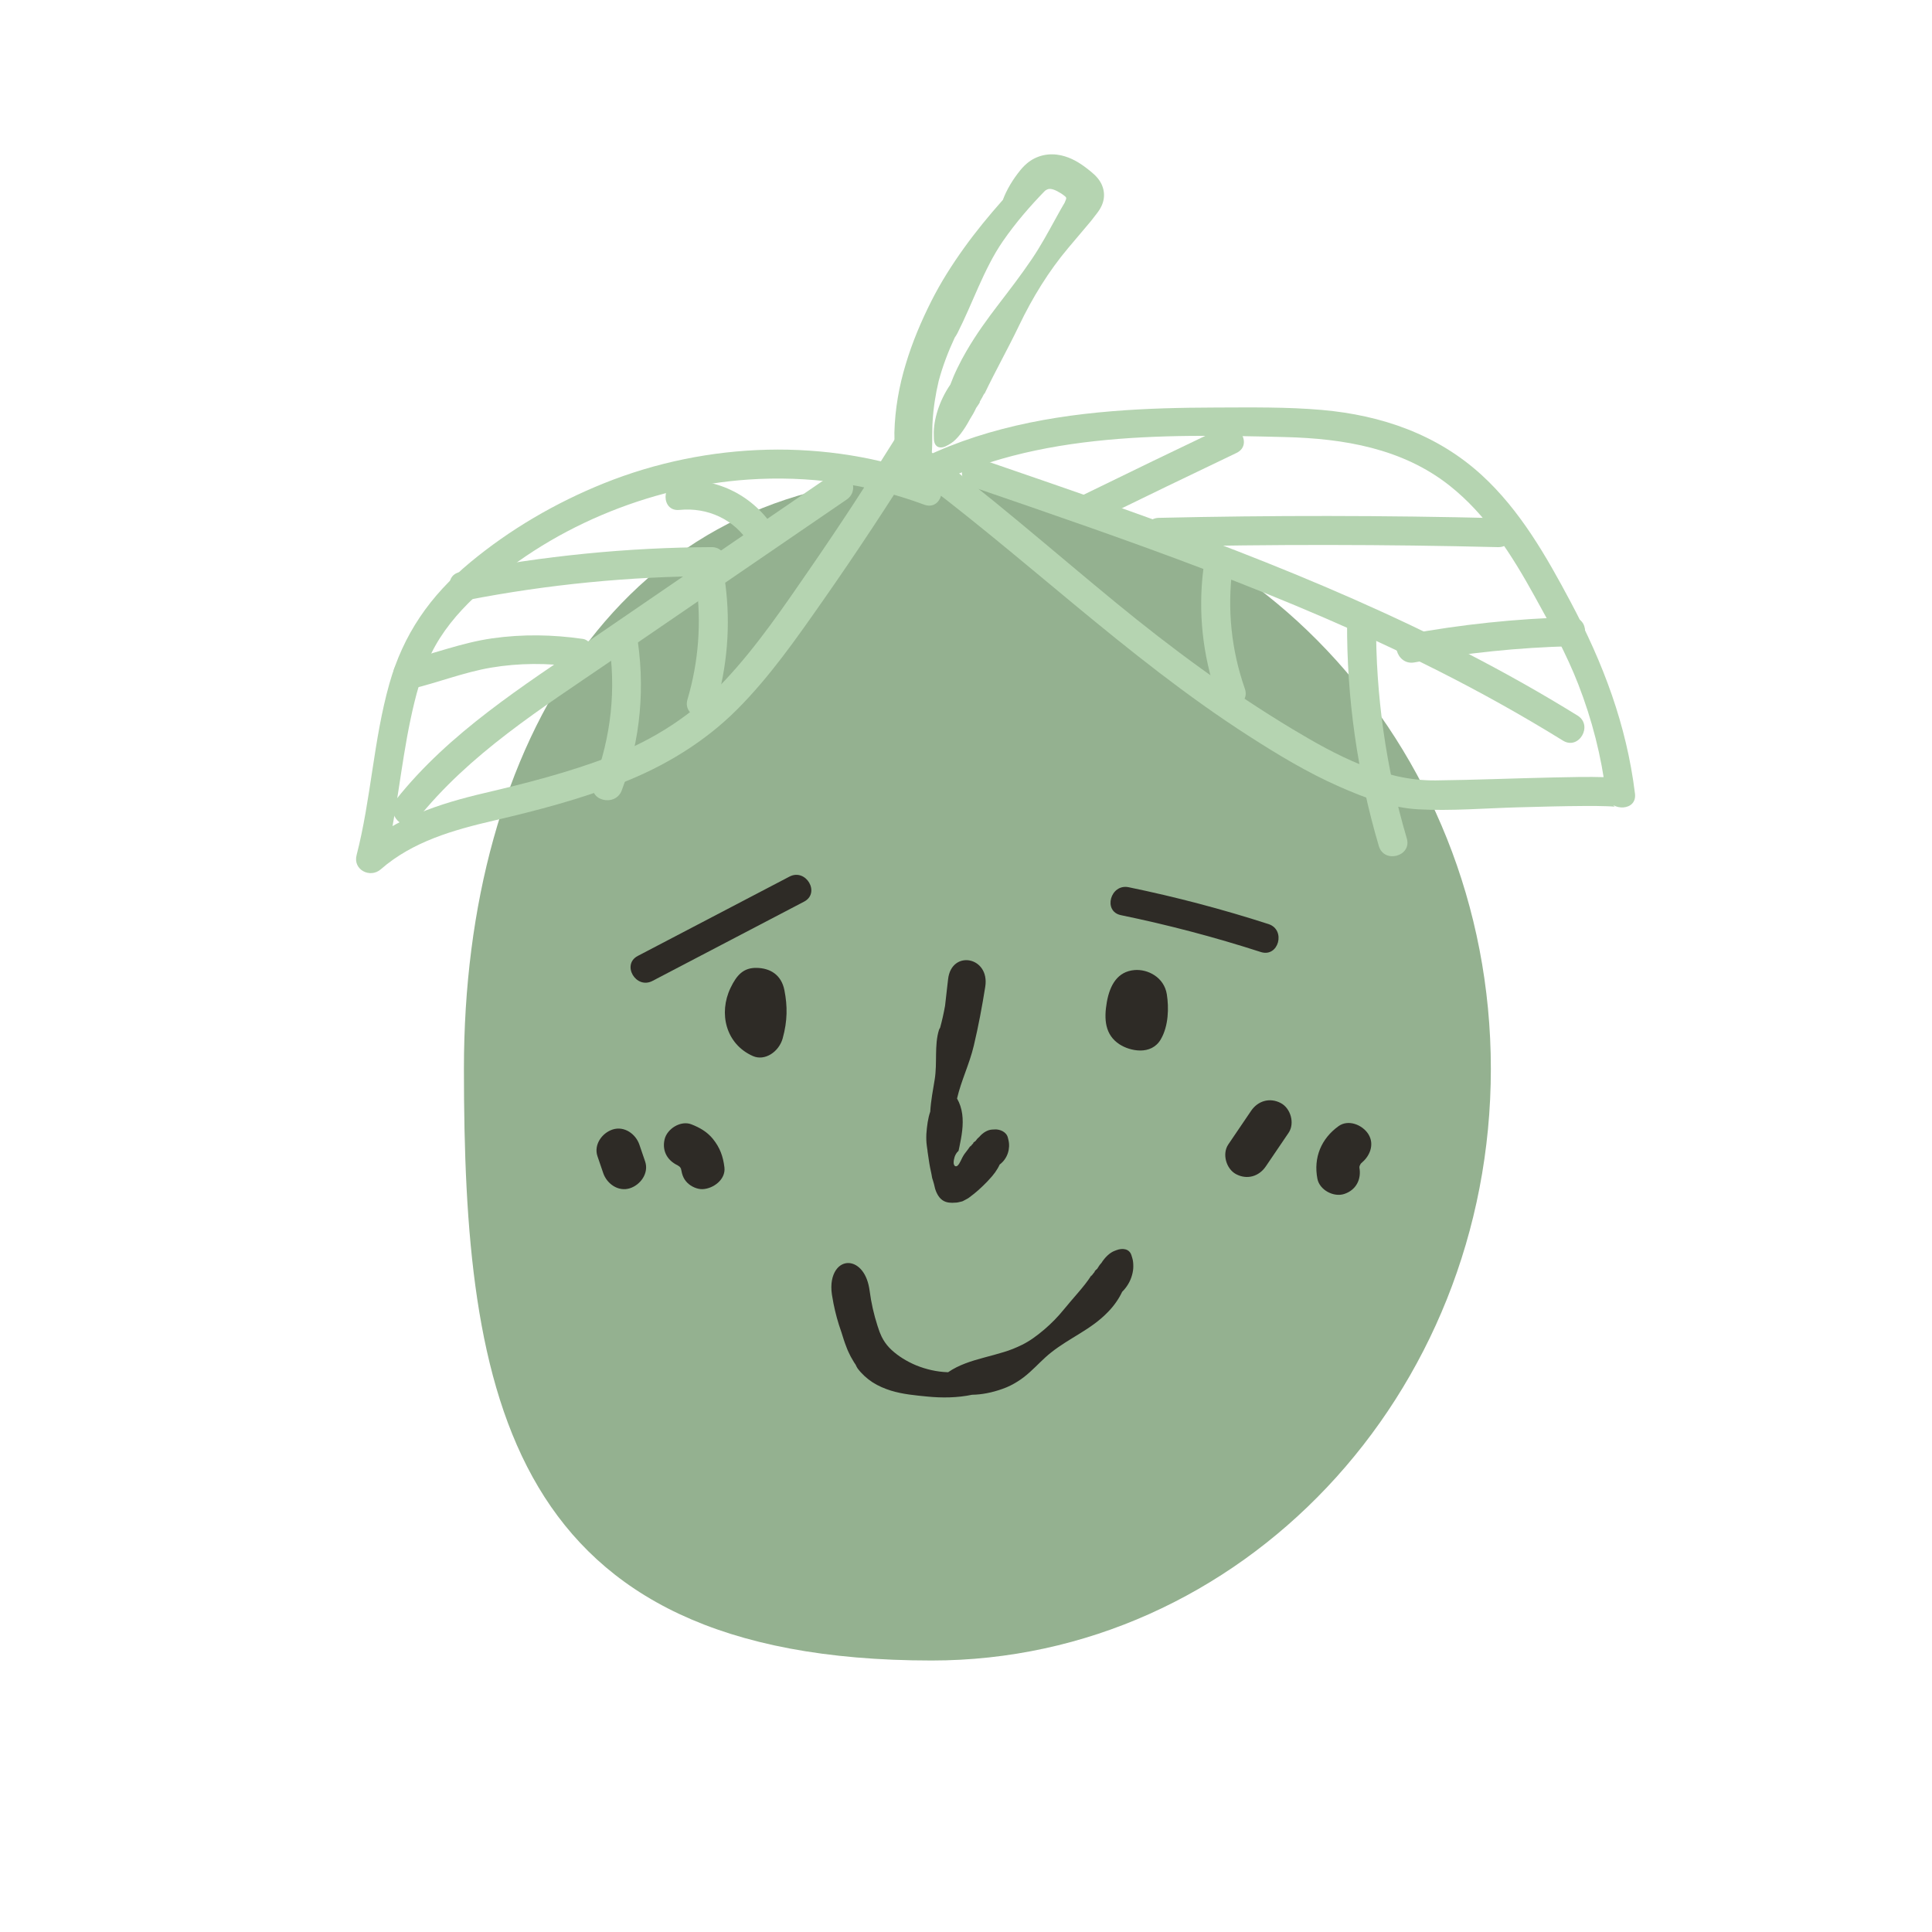
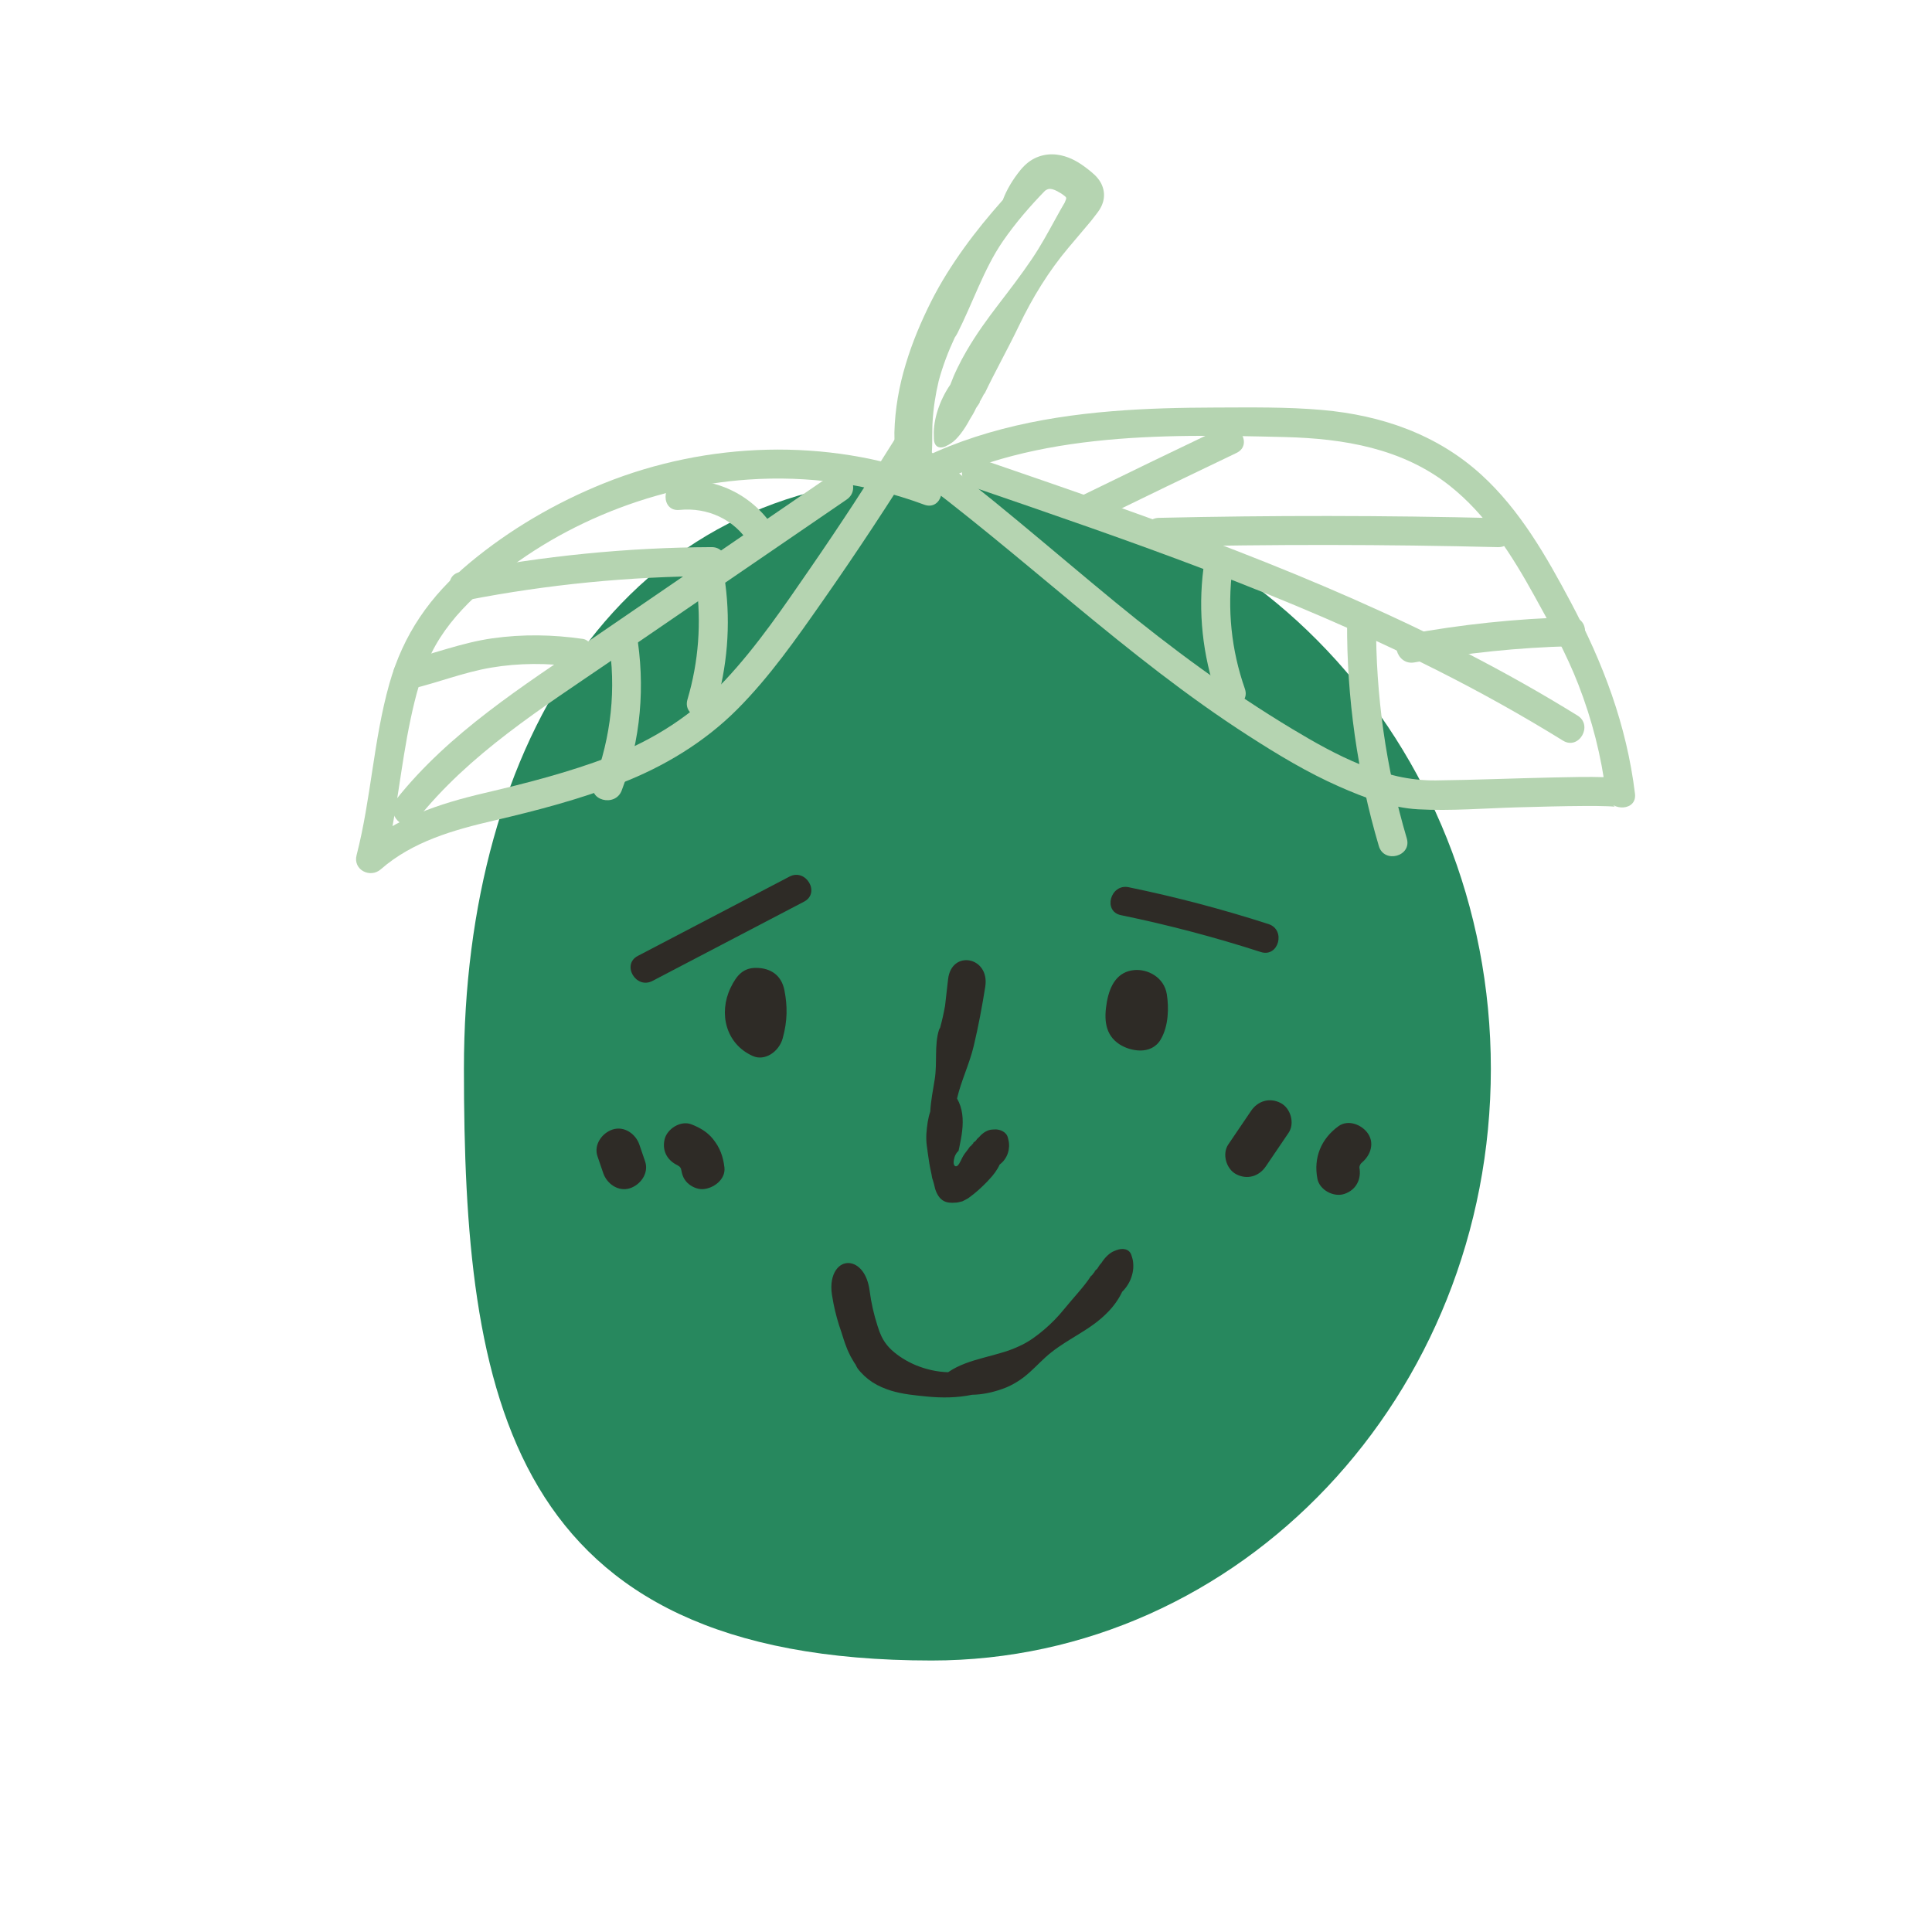
<svg xmlns="http://www.w3.org/2000/svg" id="Layer_1" data-name="Layer 1" viewBox="0 0 800 800">
  <defs>
    <style>
      .cls-1 {
-         fill: #94b190;
+         fill: #27885E;
      }

      .cls-2 {
        fill: #2e2b26;
      }

      .cls-leaf {
        fill: #B5D4B1;
      }
    </style>
  </defs>
  <path class="cls-1" d="M192.1,442.57c0,135.31,17.73,245.01,193.68,245.01,127.88,0,231.55-109.69,231.55-245.01s-103.67-245.01-231.55-245.01-193.68,109.69-193.68,245.01Z" />
  <g id="eyes">
    <path class="cls-2" d="M324.12,429.89c-1.57,5.69-7.44,9.57-12.36,7.4-11.25-4.98-14.28-17.73-9.27-28.2,2.59-5.42,5.41-8.42,10.84-8.31,5.47.1,10.21,2.74,11.49,9.3s1.27,12.65-.71,19.82Z" />
    <path class="cls-2" d="M480.65,430.38c-3.99,6.79-12.81,4.83-17.06,2.07-6.05-3.93-6.53-10.4-5.27-17.53,1.26-7.07,4.45-12.65,11.45-13.24,5.44-.46,12.26,2.92,13.39,10.05.86,5.44.76,13.08-2.51,18.64Z" />
  </g>
  <path class="cls-2" d="M462.48,517.6l-.98.37c-2.04.77-4,2.73-5.45,5.02-.64.67-1.18,1.46-1.69,2.35-.24.22-.48.41-.71.66l-.4.43.07.15c-.48.59-.99,1.2-1.44,1.85l.11-.44c-1.62,2.56-3.5,4.85-5.45,7.14-1.94,2.29-3.97,4.56-6.03,7.1-2.41,2.98-5.11,5.74-8.03,8.24-2.95,2.51-6.05,4.81-9.25,6.38-2.55,1.25-5.07,2.28-7.64,3.03-2.62.81-5.36,1.52-8.06,2.25-5.41,1.46-10.52,3.03-14.94,6.08-4.79-.14-9.27-1.25-13.23-2.85-3.95-1.66-7.37-3.8-10.11-6.31-1.42-1.3-2.59-2.74-3.53-4.35-.46-.81-.9-1.64-1.23-2.54l-.28-.67-.3-.86c-.21-.57-.4-1.15-.58-1.73-1.49-4.63-2.58-9.41-3.21-14.26-.48-3.7-1.58-6.47-3.11-8.43-1.53-1.96-3.48-3.09-5.48-3.21-1.98-.11-4.02.83-5.46,3.02-1.43,2.17-2.26,5.61-1.59,10.04.19,1.25.41,2.48.65,3.7.8,4.02,1.88,7.96,3.25,11.79.31,1.07.67,2.12,1.01,3.19l.54,1.58c.18.53.46,1.2.68,1.79.44,1.23,1.06,2.4,1.63,3.58.31.58.66,1.15.99,1.72.33.58.68,1.14,1.07,1.68.22.52.49,1.05.83,1.56,1.69,2.27,3.85,4.21,6.2,5.75,2.37,1.51,4.93,2.59,7.49,3.4,5.15,1.58,10.24,1.98,15.11,2.48,6.12.61,12.56.53,18.6-.74,3.92-.05,8.19-.86,12.66-2.46,2.21-.77,4.22-1.81,6.08-2.97,1.85-1.14,3.59-2.53,5.12-3.9,3.08-2.77,5.65-5.65,8.85-8.17,3.94-3.12,7.94-5.41,11.93-7.89,3.98-2.47,7.99-5.11,11.69-8.96,2.36-2.41,4.44-5.36,5.8-8.28,1.98-1.95,3.4-4.38,4.08-6.89.35-1.24.55-2.48.54-3.7,0-1.2-.1-2.32-.42-3.37l-.35-1.16c-.87-2.82-3.81-3.02-6.05-2.18Z" />
  <path class="cls-2" d="M411.92,467.68l-.96.04c-2.03.07-4,1.33-5.44,3.02-.59.47-1.12,1.05-1.58,1.74-.21.16-.43.28-.63.47l-.35.32.07.14c-.45.43-.87.9-1.24,1.41l.08-.37c-.68,1-1.39,1.95-2.11,2.87l-.23.3-.09.12-.17.25c-.13.18-.17.25-.26.39-.32.51-.62,1.08-1.2,2.3-.36.7-.75,1.5-1.32,2-.29.24-.64.31-.91.21-.27-.11-.44-.35-.55-.63-.23-.57-.16-1.31-.03-2.04.12-.73.35-1.47.68-2.09.25-.49.53-.88.79-1.15.13-.15.25-.23.38-.35.06,0,.13-.43.19-.68l.19-.87c.49-2.31.94-4.65,1.2-6.97.5-4.62.21-9.16-2.14-13.24,1.76-7.58,5.11-14.15,6.95-21.92,1.91-8.04,3.43-16.19,4.73-24.35,1.98-12.49-13.96-15.46-15.38-3.18-.1.87-.2,1.73-.3,2.58l-.96,8.47c-.55,3.06-1.23,6.11-2.05,9.1-.2.29-.37.6-.48.93-1.96,6.29-.65,13.67-1.76,20.48-.69,4.28-1.6,8.81-1.84,13.31-.94,2.73-1.37,5.85-1.61,9.27-.08,1.7-.04,3.3.18,4.87.05.39.11.78.16,1.16l.09.57c.02.08.03.21.04.36l.04.41c.15,1.18.33,2.29.5,3.37.18,1.07.3,2.14.52,3.11.22.97.43,1.91.6,2.86.08.48.16.95.25,1.43.09.46.27.8.38,1.22.26.81.48,1.66.68,2.57.11.6.28,1.06.46,1.56.18.49.4.97.65,1.43.49.92,1.15,1.81,2.08,2.47.94.68,2.08.96,2.89,1.03.42.04.79.06,1.17.07.37.01.8-.05,1.2-.06.78.05,1.77-.26,2.76-.48.24-.02.51-.19.78-.33l.82-.43c.55-.3,1.11-.56,1.68-1.04,2.28-1.65,4.79-3.87,7.25-6.42l1.09-1.19,1.03-1.16c.41-.49.81-1,1.18-1.51.74-1.04,1.38-2.12,1.87-3.21,3.32-2.49,4.48-6.67,3.64-10.15l-.24-.99c-.59-2.41-3.26-3.5-5.45-3.42Z" />
  <path class="cls-leaf" d="M392.56,184.31l1.23-.76c2.56-1.6,5.5-5.57,7.85-9.99.9-1.38,1.77-2.92,2.56-4.63.32-.48.64-.9.97-1.42l.56-.9-.06-.21c.71-1.19,1.39-2.44,2.02-3.73l-.2.76c4.71-9.93,9.69-18.64,14.45-28.57,5.59-11.66,12.31-22.6,20.44-32.24,1.6-1.89,3.25-3.84,4.92-5.82.83-.99,1.68-1.99,2.52-2.99l1.28-1.51.67-.8,1.17-1.51c.77-1.02,1.62-2.03,2.3-3.1.68-1.07,1.17-2.15,1.49-3.22.32-1.07.46-2.19.41-3.39-.06-1.19-.33-2.36-.76-3.42-.82-2.1-2.44-4-4.5-5.67-1.02-.84-2.05-1.66-3.14-2.43-.27-.2-.54-.4-.8-.56l-.59-.39c-.35-.24-.75-.47-1.12-.7-1.54-.91-3.27-1.76-5.32-2.38-1.01-.31-2.13-.56-3.31-.7-1.21-.15-2.55-.17-3.81-.03-2.54.27-4.97,1.15-7.03,2.52-1.09.72-1.83,1.38-2.5,2.02-.66.64-1.18,1.23-1.63,1.77-3.32,4.07-5.81,8.28-7.36,12.45-5.86,6.6-11.23,13.15-16.16,20.03-2.47,3.44-4.84,6.95-7.1,10.59-2.26,3.63-4.4,7.4-6.42,11.41-4.15,8.26-7.82,16.89-10.53,25.97-2.76,9.04-4.46,18.59-4.71,28.3-.16,7.46,1.75,12.97,3.78,16.23,2.26,3.26,4.57,4.39,6.5,3.88,1.93-.51,3.49-2.59,4.27-5.81.96-3.29,1.17-7.7,1.13-13.69.06-1.7,0-3.38.14-5.08.32-5.57,1.18-11.22,2.52-16.83,1.64-6.12,3.93-12.16,6.66-18,.38-.56.78-1.16,1.11-1.81,3.07-6.08,5.79-12.61,8.72-19.18,2.93-6.54,6.08-13.09,10.14-18.96,2.54-3.68,5.34-7.31,8.3-10.82.74-.88,1.48-1.75,2.25-2.61.75-.87,1.51-1.72,2.29-2.56.77-.85,1.54-1.69,2.33-2.51.77-.81,1.61-1.72,2.22-2.32,1-.68,1.32-.7,1.84-.76.25,0,.49-.02.73.04.21.01.52.12.91.22.78.25,1.8.75,2.9,1.43.14.08.28.17.42.26l.34.23.29.21c.18.14.37.29.56.43.35.27.85.61.8,1.11-.06.45-.3.82-.46,1.3l-.14.36-.04.09-.14.25-.31.52c-.4.69-.8,1.38-1.2,2.07-.77,1.39-1.53,2.76-2.29,4.13-3.03,5.48-5.93,10.89-9.69,16.45-4.67,6.9-9.31,12.86-13.88,18.85-4.57,5.99-9.02,12.06-13.15,19.17-1.32,2.25-2.57,4.59-3.7,6.94-1.15,2.34-2.15,4.69-2.99,6.96-4.7,6.81-7.01,14.86-6.85,20.72l.04,1.65c.1,4.05,3.06,4.4,5.85,2.67Z" />
  <g id="leaves">
    <path class="cls-leaf" d="M385.86,197.39c-43.48-16.17-92.88-14.53-135.79,2.73-19.96,8.03-38.92,19.08-55.48,32.84s-27.61,29.78-33.38,50.23c-6.55,23.23-7.54,47.59-13.56,70.93-1.56,6.03,5.61,9.7,10.03,5.84,13.21-11.55,30.12-16.29,46.85-20.19,18.03-4.2,35.6-8.82,52.89-15.55s34.1-16.71,47.85-30.49c13.42-13.46,24.42-29.21,35.29-44.74,14.1-20.13,27.62-40.65,40.61-61.51,4.09-6.58-6.29-12.61-10.36-6.06-11.28,18.12-22.96,35.98-35.07,53.55-11.06,16.03-22.09,32.37-35.43,46.63s-29.3,24.65-47.76,31.7c-17.01,6.49-34.26,10.93-51.95,15.08-18.65,4.37-36.73,10.28-51.39,23.1l10.03,5.84c5.05-19.6,6.59-39.88,10.8-59.65,1.96-9.22,4.37-18.57,8.53-27.07,4.39-8.97,10.75-16.57,17.98-23.39,30.14-28.39,72.12-45.8,113.24-48.63,24.81-1.71,49.58,1.71,72.89,10.39,7.25,2.7,10.38-8.9,3.19-11.57h0Z" />
    <path class="cls-leaf" d="M378.31,205.22c45.85-26.48,102.51-25.53,153.84-24.24,24.23.61,48.52,4.66,68.02,20.05,15.37,12.14,25.95,28.97,35.3,45.9,6.56,11.87,13.19,23.87,18.1,36.52,5.64,14.51,9.55,29.74,11.44,45.2l11.79-1.6c-1.97-5.27-7.52-5.1-12.27-5.24-7.08-.22-14.17-.03-21.25.12-16.27.34-32.53,1.04-48.81,1.22-21.48.24-41.3-10.44-59.29-21.25-25.82-15.52-50-33.37-73.27-52.47-26.92-22.1-53.03-45.19-81.13-65.8-6.23-4.57-12.23,5.84-6.06,10.36,48.5,35.58,91.39,77.98,142.14,110.62,12.12,7.8,24.52,15.31,37.74,21.12,10.2,4.49,21.35,8.77,32.6,9.39,13.64.75,27.55-.44,41.19-.82,9.21-.25,18.42-.51,27.63-.56,3.21-.02,6.42-.02,9.62.11,1.06.04,2.12.09,3.17.2-.38-.04-.6-.51-.25-.02.63.91-3.78-4.97-3.34-3.79,2.17,5.79,12.67,5.64,11.79-1.6-3.49-28.5-13.19-54.1-26.6-79.3-10.05-18.89-20.96-38.08-36.92-52.67-18.39-16.81-41.47-24.74-66.02-26.91-14.63-1.29-29.42-1.05-44.1-1.01s-28.57.36-42.81,1.52c-30.75,2.5-61.35,9-88.31,24.56-6.69,3.86-.65,14.23,6.06,10.36h0Z" />
    <path class="cls-leaf" d="M344.53,196.49c-33.09,22.65-66.19,45.3-99.28,67.95-28.83,19.74-59.26,38.94-81.24,66.63-4.75,5.99,3.68,14.53,8.49,8.49,21.79-27.46,51.87-46.31,80.45-65.88,32.55-22.28,65.09-44.55,97.64-66.83,6.33-4.34.34-14.74-6.06-10.36h0Z" />
    <path class="cls-leaf" d="M294.65,226.55c-34.96.15-69.82,3.65-104.14,10.32-7.57,1.47-4.37,13.04,3.19,11.57,33.28-6.47,67.05-9.74,100.95-9.89,7.72-.03,7.74-12.03,0-12h0Z" />
    <path class="cls-leaf" d="M251.95,265.05c3.4,19.93,1.09,40.22-6.08,59.07-2.75,7.22,8.85,10.35,11.57,3.19,7.97-20.94,9.85-43.41,6.08-65.45-1.3-7.6-12.86-4.38-11.57,3.19h0Z" />
    <path class="cls-leaf" d="M402.43,201.53c65.44,22.45,131.17,44.99,193.05,76.22,17.64,8.9,34.9,18.52,51.7,28.92,6.58,4.08,12.62-6.3,6.06-10.36-59.54-36.89-124.8-63.11-190.58-86.54-18.96-6.75-37.99-13.29-57.03-19.82-7.32-2.51-10.46,9.08-3.19,11.57h0Z" />
    <path class="cls-leaf" d="M479.86,226.43c46.8-1.07,93.62-1.03,140.42.13,7.72.19,7.72-11.81,0-12-46.8-1.16-93.62-1.2-140.42-.13-7.71.18-7.74,12.18,0,12h0Z" />
    <path class="cls-leaf" d="M557.8,257.54c-.18,31.39,4.25,62.69,13.15,92.8,2.18,7.39,13.77,4.24,11.57-3.19-8.61-29.15-12.89-59.22-12.72-89.61.04-7.72-11.96-7.73-12,0h0Z" />
    <path class="cls-leaf" d="M454.46,215.36c19.13-9.36,38.31-18.63,57.53-27.8,6.97-3.32.88-13.67-6.06-10.36-19.22,9.17-38.4,18.44-57.53,27.8-6.94,3.39-.86,13.75,6.06,10.36h0Z" />
    <path class="cls-leaf" d="M585.7,274.29c21.43-3.95,43.09-6.16,64.87-6.71,7.71-.19,7.74-12.2,0-12-22.85.58-45.59,2.99-68.06,7.14-7.58,1.4-4.37,12.97,3.19,11.57h0Z" />
    <path class="cls-leaf" d="M498.32,235.39c-2.3,17.84-.36,35.98,5.57,52.96,2.53,7.24,14.13,4.13,11.57-3.19-5.63-16.11-7.32-32.85-5.14-49.77.99-7.64-11.02-7.57-12,0h0Z" />
    <path class="cls-leaf" d="M320.67,219.04c-8.23-13.39-23.58-21.47-39.34-19.89-7.61.76-7.69,12.77,0,12,11.61-1.16,22.8,3.9,28.98,13.95,4.04,6.57,14.42.55,10.36-6.06h0Z" />
    <path class="cls-leaf" d="M241.3,264.55c-12.49-1.8-24.88-2-37.39-.24-12.68,1.79-24.42,6.46-36.8,9.41-7.51,1.79-4.33,13.36,3.19,11.57,11.15-2.66,21.79-6.94,33.14-8.85s23.25-1.97,34.68-.32c3.23.47,6.41-.8,7.38-4.19.81-2.81-.99-6.92-4.19-7.38h0Z" />
    <path class="cls-leaf" d="M288.34,241.7c2.13,16.18.96,32.26-3.67,47.92-2.19,7.42,9.38,10.59,11.57,3.19,4.91-16.59,6.36-33.95,4.1-51.11-.43-3.24-2.45-5.96-6-6-2.92-.03-6.42,2.79-6,6h0Z" />
  </g>
  <path class="cls-2" d="M464.16,378.95c19.58,4.03,38.89,9.12,57.91,15.26,7.37,2.38,10.52-9.2,3.19-11.57-19.02-6.14-38.34-11.23-57.91-15.26-7.54-1.55-10.76,10.01-3.19,11.57h0Z" />
  <path class="cls-2" d="M326.89,362.99c-20.93,10.94-41.85,21.89-62.78,32.83-6.85,3.58-.79,13.94,6.06,10.36,20.93-10.94,41.85-21.89,62.78-32.83,6.85-3.58.79-13.94-6.06-10.36h0Z" />
  <path class="cls-2" d="M299.97,483.4c-.54-4.53-1.85-8.18-4.73-11.75-2.38-2.96-5.5-4.75-8.99-6.1-4.4-1.7-10.07,1.87-11.07,6.29-1.17,5.16,1.57,9.25,6.29,11.07-.36-.14-1.7-.88-.7-.25.21.13,1.59,1.11.42.17-1.09-.88-.11-.05.1.15.31.3.58.71.9.98-.33-.27-1.02-1.55-.49-.52.13.26.3.72.5.94-.43-.45-.67-1.88-.25-.41.18.62.33,2.01.02-.57.29,2.47.81,4.54,2.64,6.36,1.56,1.56,4.12,2.74,6.36,2.64,4.4-.2,9.59-3.99,9-9h0Z" />
  <path class="cls-2" d="M267.14,480.96c-.79-2.32-1.58-4.65-2.38-6.97-1.51-4.45-6.25-7.84-11.07-6.29-4.41,1.43-7.91,6.3-6.29,11.07.79,2.32,1.58,4.65,2.38,6.97,1.51,4.45,6.25,7.84,11.07,6.29,4.41-1.43,7.91-6.3,6.29-11.07h0Z" />
  <path class="cls-2" d="M524.15,482.97c3.14-4.63,6.29-9.27,9.43-13.9,2.65-3.91.87-10.15-3.23-12.31-4.56-2.41-9.49-.94-12.31,3.23-3.14,4.63-6.29,9.27-9.43,13.9-2.65,3.91-.87,10.15,3.23,12.31,4.56,2.41,9.49.94,12.31-3.23h0Z" />
  <path class="cls-2" d="M562.86,483.33c.51,2.64-.25-.4.11-.9-.19,1.29-.19,1.44.03.44.27-.79.26-.84-.02-.18-.26,1.22.33-1.01.78-1.27-.75.93-.8,1.03-.14.3.73-.66.64-.61-.29.14,3.8-2.75,6.04-7.95,3.23-12.31-2.43-3.77-8.23-6.18-12.31-3.23-7.19,5.2-10.43,13.04-8.74,21.8.9,4.63,6.7,7.7,11.07,6.29,4.94-1.6,7.25-6.11,6.29-11.07h0Z" />
</svg>
